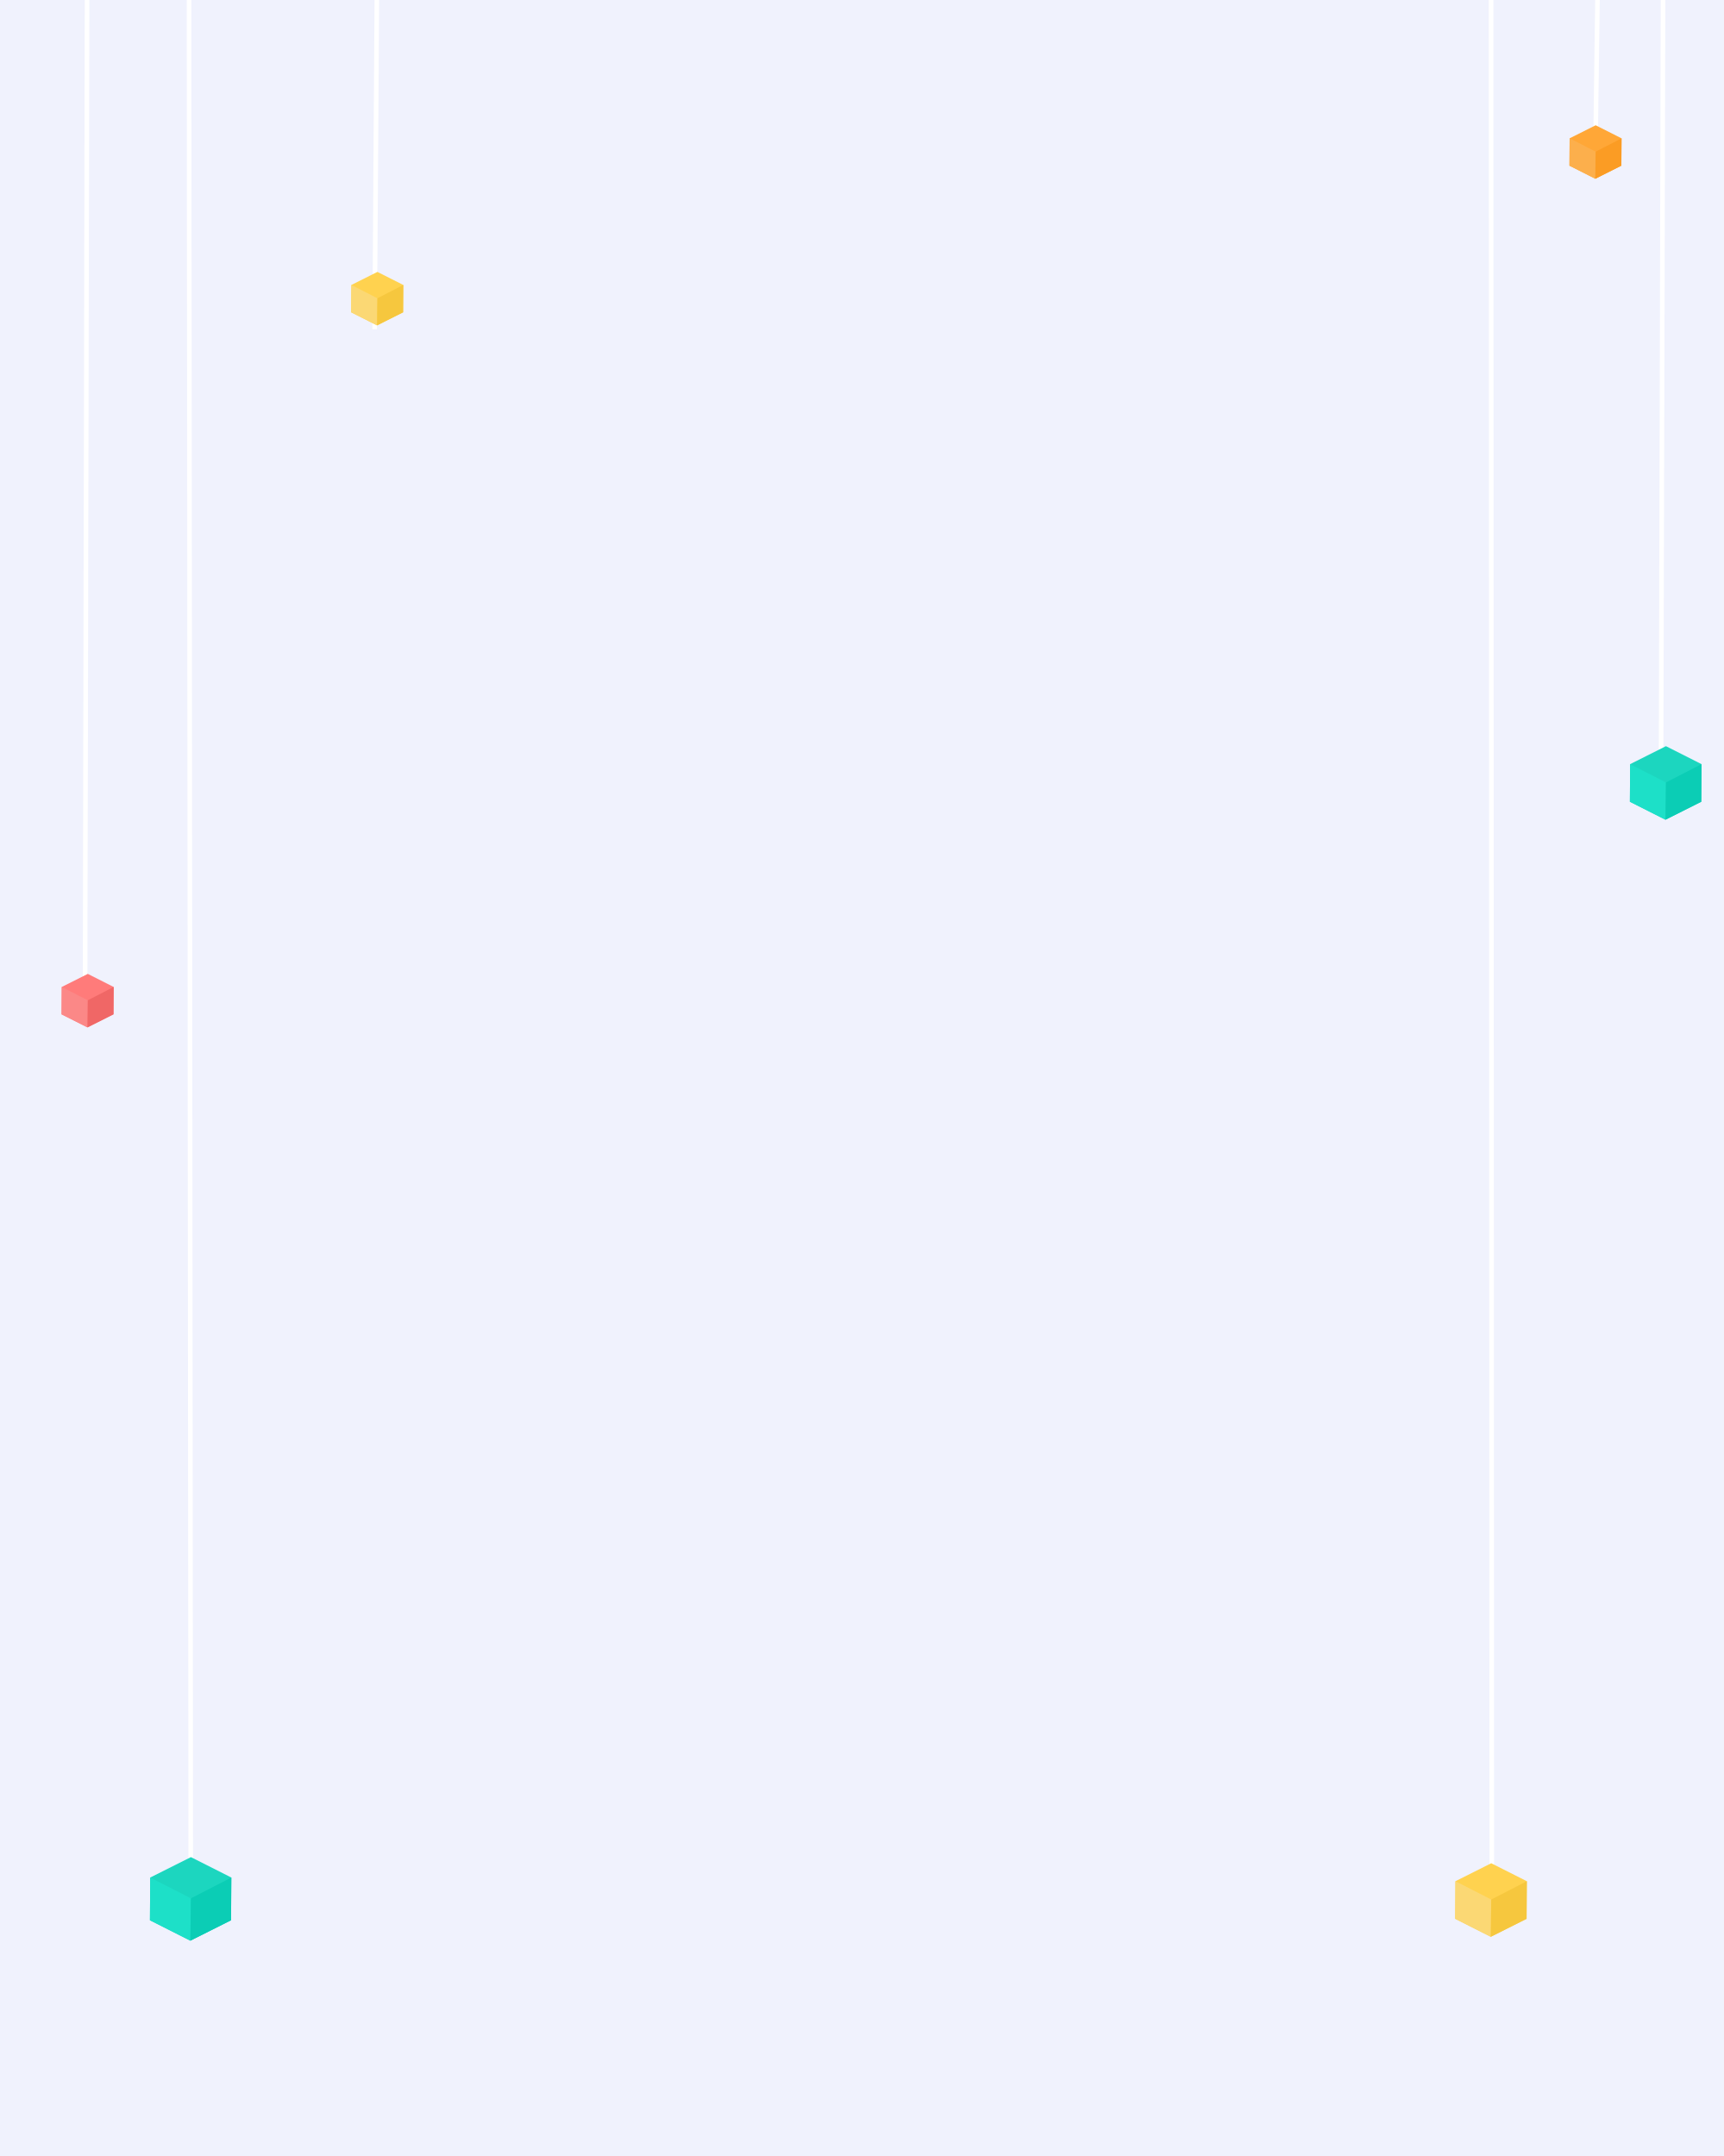
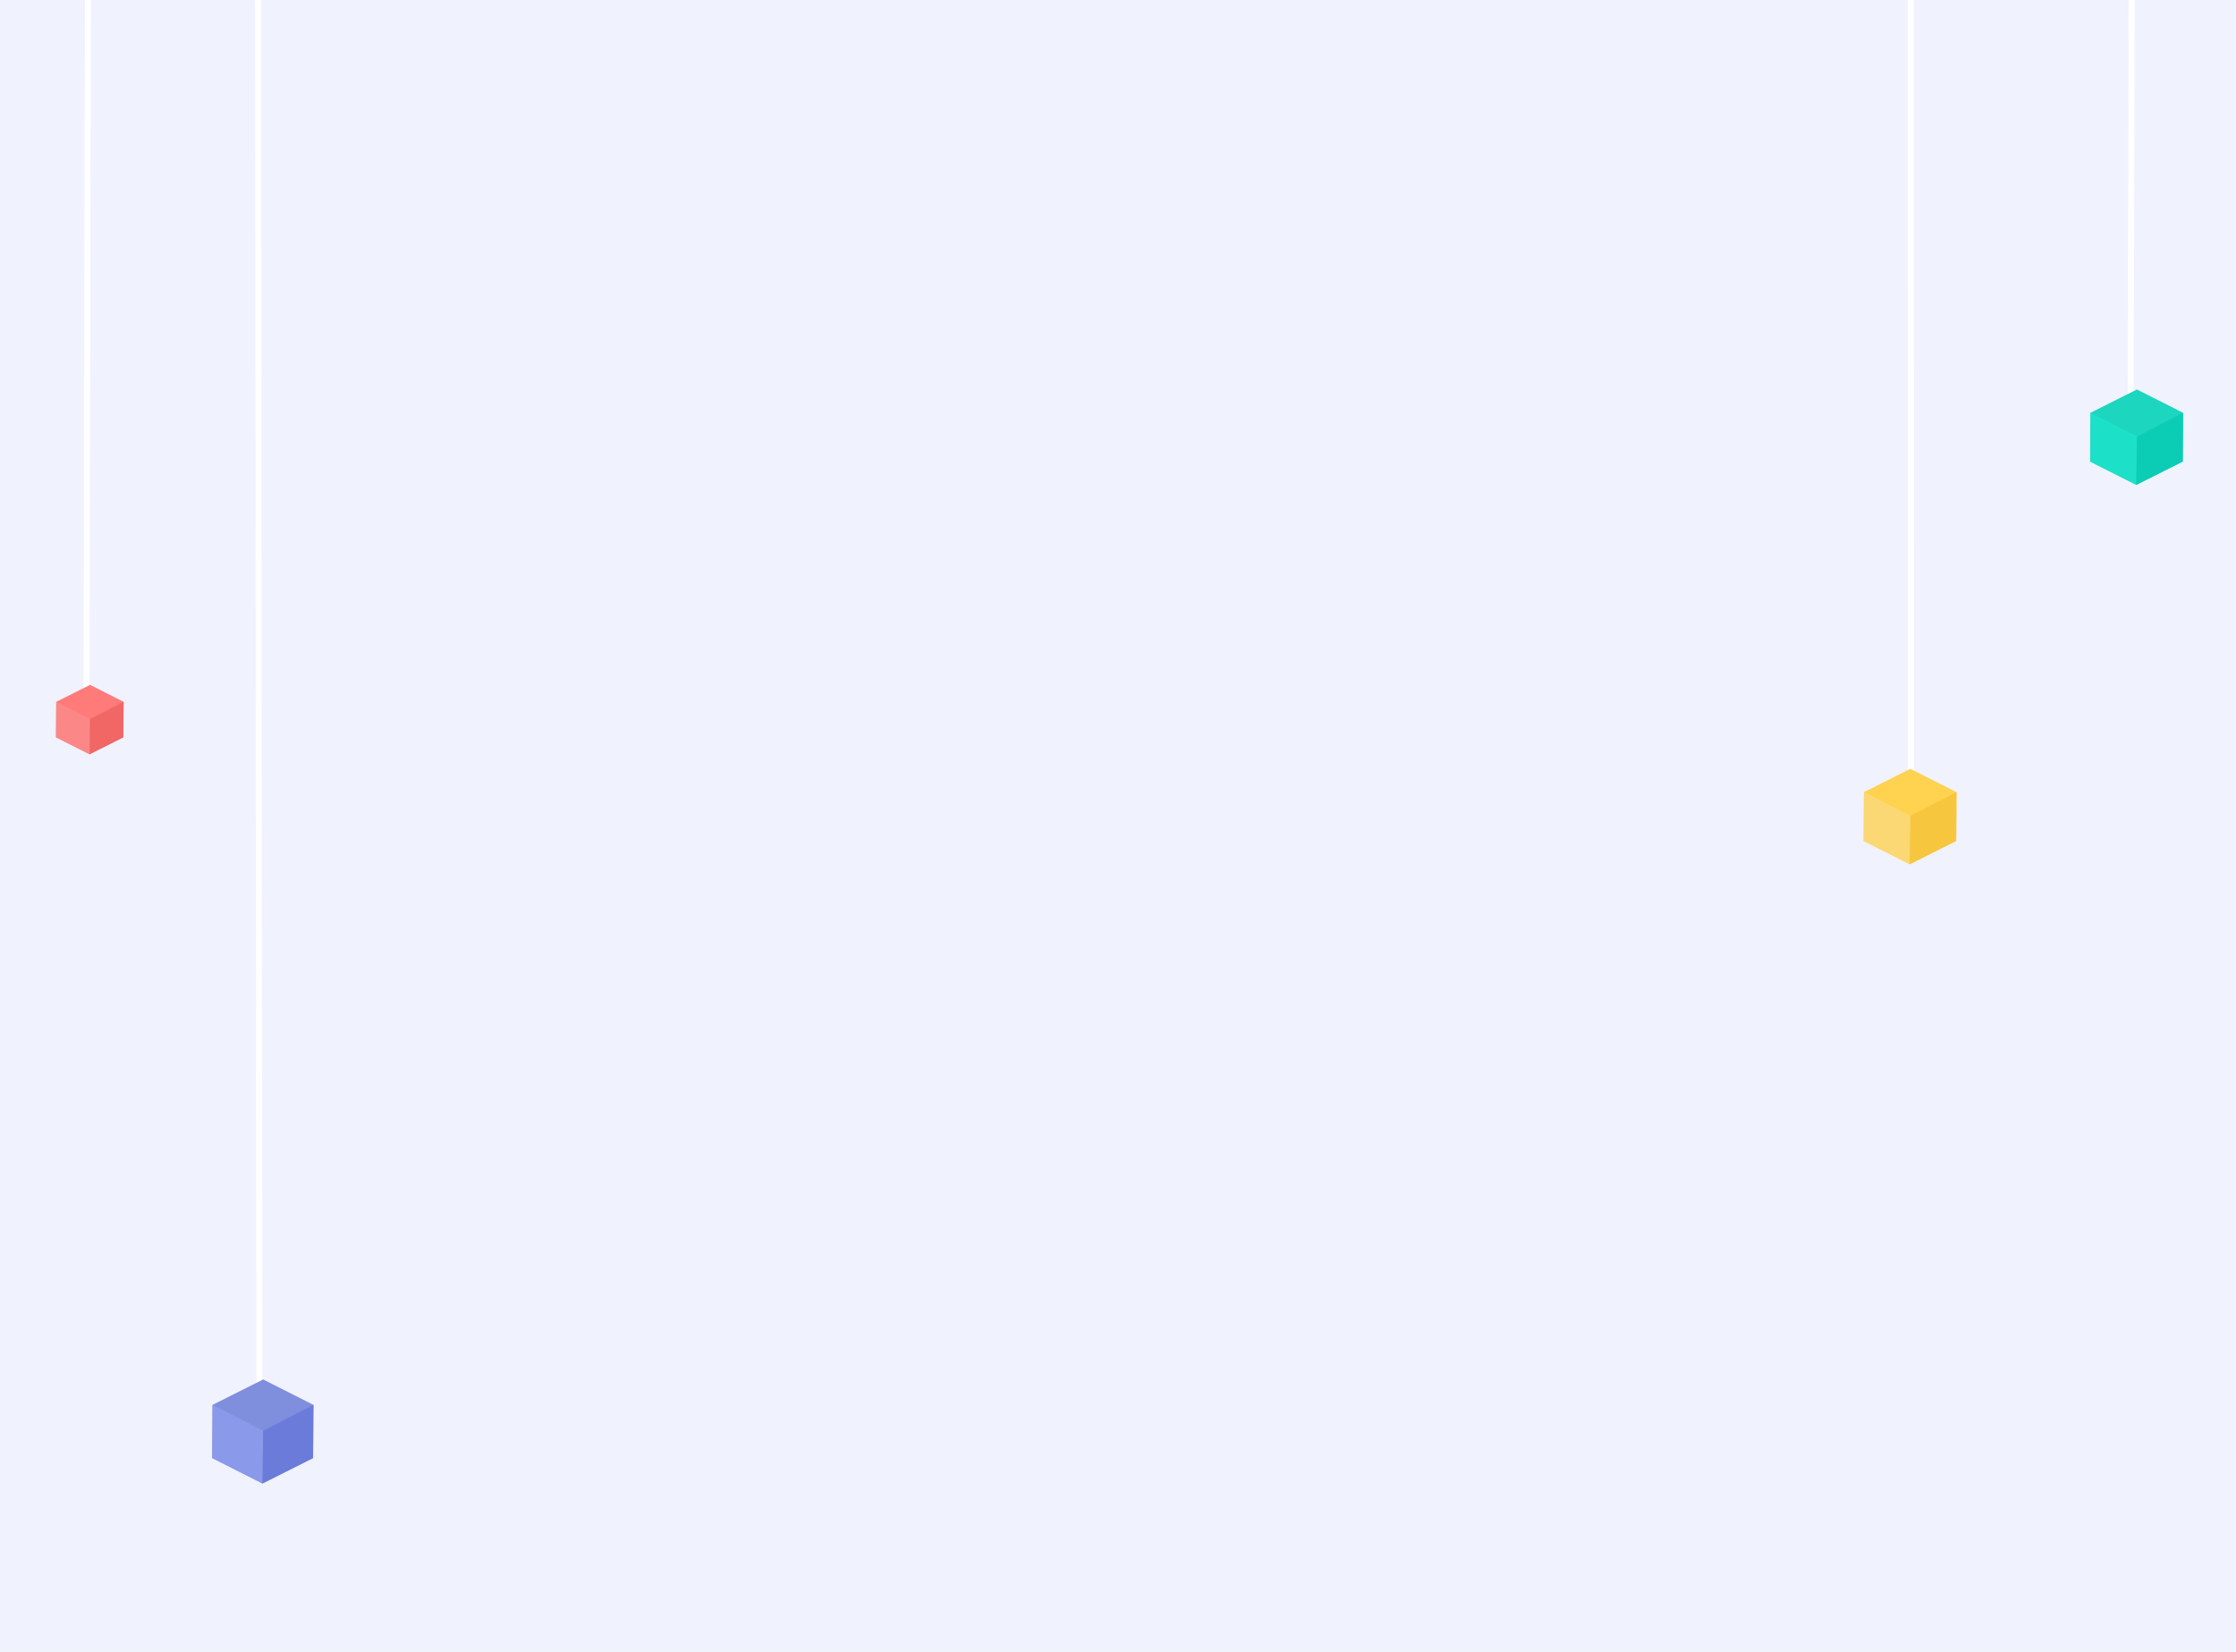
- <svg xmlns="http://www.w3.org/2000/svg" width="375px" height="469px" viewBox="0 0 375 469" version="1.1">
+ <svg xmlns="http://www.w3.org/2000/svg" width="375px" height="277px" viewBox="0 0 375 277" version="1.1">
  <g id="background_header_mov" stroke="none" stroke-width="1" fill="none" fill-rule="evenodd">
-     <rect fill="#F0F2FD" x="0" y="0" width="375" height="469" />
-     <g id="Conecta-Copy-3" transform="translate(13, -1)">
+     <rect fill="#F0F2FD" x="0" y="0" width="375" height="277" />
+     <g id="Conecta-Copy-3" transform="translate(9, -277)">
      <g id="background">
-         <line x1="28.5" y1="414.125" x2="28.117" y2="1" id="Line-3-Copy-3" stroke="#FFFFFF" stroke-linecap="square" />
-         <line x1="5.5" y1="219.125" x2="5.942" y2="1" id="Line-3-Copy-6" stroke="#FFFFFF" stroke-linecap="square" />
-         <line x1="68.5" y1="72.125" x2="68.972" y2="1" id="Line-3-Copy-7" stroke="#FFFFFF" stroke-linecap="square" />
-         <line x1="334.033" y1="34.5" x2="334.5" y2="0.5" id="Line-3-Copy-4" stroke="#FFFFFF" stroke-linecap="square" />
-         <line x1="348.315" y1="171.125" x2="348.751" y2="1" id="Line-3-Copy-8" stroke="#FFFFFF" stroke-linecap="square" />
-         <line x1="311.5" y1="414.5" x2="311.345" y2="1.375" id="Line-3-Copy-5" stroke="#FFFFFF" stroke-linecap="square" />
-         <g id="green_square" transform="translate(341, 163)">
+         <line x1="34.5" y1="517.125" x2="34.117" y2="104" id="Line-3-Copy-3" stroke="#FFFFFF" stroke-linecap="square" />
+         <line x1="5.5" y1="398.125" x2="5.942" y2="180" id="Line-3-Copy-6" stroke="#FFFFFF" stroke-linecap="square" />
+         <line x1="348.315" y1="350.125" x2="348.751" y2="180" id="Line-3-Copy-8" stroke="#FFFFFF" stroke-linecap="square" />
+         <line x1="311.5" y1="413.125" x2="311.345" y2="0" id="Line-3-Copy-5" stroke="#FFFFFF" stroke-linecap="square" />
+         <g id="green_square" transform="translate(341, 342)">
          <g id="Group-20-Copy" transform="translate(-3.654107, 0.314509)">
-             <path d="M4.195,12.091 L4.25,3.909 L12.036,1.83408844e-13 L19.776,3.909 L19.721,12.091 L11.935,16 L4.195,12.091 Z" id="Combined-Shape" fill="#1CD6BF" />
+             <path d="M4.195,12.091 L4.25,3.909 L12.036,1.80300219e-13 L19.776,3.909 L19.721,12.091 L11.935,16 L4.195,12.091 Z" id="Combined-Shape" fill="#1CD6BF" />
            <polygon id="Rectangle" fill="#1DE0C8" transform="translate(8.085449, 9.961631) rotate(-45) translate(-8.085449, -9.961631) " points="9.653 2.97 3.828 8.717 6.537 16.953 12.342 11.292" />
            <polygon id="Rectangle" fill="#0BCDB5" transform="translate(15.88568, 9.984761) rotate(-45) translate(-15.88568, -9.984761) " points="8.838 11.445 17.108 14.186 22.933 8.439 14.643 5.783" />
          </g>
        </g>
-         <g id="green_square" transform="translate(19, 404.6247)">
-           <g id="Group-20-Copy" transform="translate(-4.152394, 0.357397)">
-             <path d="M4.767,13.74 L4.83,4.442 L13.678,2.0250468e-13 L22.473,4.442 L22.41,13.74 L13.562,18.182 L4.767,13.74 Z" id="Combined-Shape" fill="#1CD6BF" />
-             <polygon id="Rectangle" fill="#1DE0C8" transform="translate(9.18801, 11.32004) rotate(-45) translate(-9.18801, -11.32004) " points="10.97 3.375 4.351 9.905 7.429 19.265 14.025 12.832" />
-             <polygon id="Rectangle" fill="#0BCDB5" transform="translate(18.05191, 11.34632) rotate(-45) translate(-18.05191, -11.34632) " points="10.044 13.005 19.441 16.121 26.06 9.59 16.64 6.572" />
+         <g id="purple_square" transform="translate(26, 508)">
+           <g id="Group-20-Copy-4" transform="translate(-3.980769, 0.342857)">
+             <path d="M4.57,13.181 L4.63,4.261 L13.112,1.90070182e-13 L21.544,4.261 L21.484,13.181 L13.002,17.442 L4.57,13.181 Z" id="Combined-Shape" fill="#808EDE" />
+             <polygon id="Rectangle" fill="#8A99EA" transform="translate(8.808242, 10.85952) rotate(-45) translate(-8.808242, -10.85952) " points="10.52 3.239 4.17 9.504 7.119 18.48 13.447 12.308" />
+             <polygon id="Rectangle" fill="#6B7BDA" transform="translate(17.30581, 10.88472) rotate(-45) translate(-17.30581, -10.88472) " points="9.625 12.478 18.636 15.463 24.986 9.198 15.954 6.306" />
          </g>
        </g>
-         <g id="yellow_square" transform="translate(303, 406)">
+         <g id="yellow_square" transform="translate(303, 405.6247)">
          <g id="Group-20" transform="translate(-3.654107, 0.314509)">
-             <path d="M4.195,12.091 L4.25,3.909 L12.036,1.76747506e-13 L19.776,3.909 L19.721,12.091 L11.935,16 L4.195,12.091 Z" id="Combined-Shape" fill="#FFD24F" />
+             <path d="M4.195,12.091 L4.25,3.909 L12.036,1.72306613e-13 L19.776,3.909 L19.721,12.091 L11.935,16 L4.195,12.091 Z" id="Combined-Shape" fill="#FFD24F" />
            <polygon id="Rectangle" fill="#FBD874" transform="translate(8.085449, 9.961631) rotate(-45) translate(-8.085449, -9.961631) " points="9.653 2.97 3.828 8.717 6.537 16.953 12.342 11.292" />
            <polygon id="Rectangle" fill="#F6C73E" transform="translate(15.88568, 9.984761) rotate(-45) translate(-15.88568, -9.984761) " points="8.838 11.445 17.108 14.186 22.933 8.439 14.643 5.783" />
          </g>
        </g>
-         <g id="red_square" transform="translate(0, 212.6247)">
+         <g id="red_square" transform="translate(0, 391.6247)">
          <g id="Group-20-Copy-5" transform="translate(-2.657532, 0.228734)">
-             <path d="M3.051,8.794 L3.091,2.843 L8.754,1.25677246e-13 L14.383,2.843 L14.342,8.794 L8.68,11.637 L3.051,8.794 Z" id="Combined-Shape" fill="#FF7B7A" />
+             <path d="M3.051,8.794 L3.091,2.843 L8.754,1.2390089e-13 L14.383,2.843 L14.342,8.794 L8.68,11.637 L3.051,8.794 Z" id="Combined-Shape" fill="#FF7B7A" />
            <polygon id="Rectangle" fill="#FB8887" transform="translate(5.880326, 7.244823) rotate(-45) translate(-5.880326, -7.244823) " points="7.021 2.16 2.784 6.339 4.754 12.33 8.976 8.212" />
            <polygon id="Rectangle" fill="#F06766" transform="translate(11.55322, 7.261645) rotate(-45) translate(-11.55322, -7.261645) " points="6.428 8.323 12.442 10.317 16.679 6.138 10.65 4.206" />
-           </g>
-         </g>
-         <g id="orange_square" transform="translate(328, 28.01919)">
-           <g id="Group-20-Copy-2" transform="translate(-2.657532, 0.228734)">
-             <path d="M3.051,8.794 L3.091,2.843 L8.754,1.2922996e-13 L14.383,2.843 L14.342,8.794 L8.68,11.637 L3.051,8.794 Z" id="Combined-Shape" fill="#FFA737" />
-             <polygon id="Rectangle" fill="#FCAF4C" transform="translate(5.880326, 7.244823) rotate(-45) translate(-5.880326, -7.244823) " points="7.021 2.16 2.784 6.339 4.754 12.33 8.976 8.212" />
-             <polygon id="Rectangle" fill="#FB9C24" transform="translate(11.55322, 7.261645) rotate(-45) translate(-11.55322, -7.261645) " points="6.428 8.323 12.442 10.317 16.679 6.138 10.65 4.206" />
-           </g>
-         </g>
-         <g id="yellow_square" transform="translate(63, 59.91684)">
-           <g id="Group-20" transform="translate(-2.657532, 0.228734)">
-             <path d="M3.051,8.794 L3.091,2.843 L8.754,1.32782674e-13 L14.383,2.843 L14.342,8.794 L8.68,11.637 L3.051,8.794 Z" id="Combined-Shape" fill="#FFD24F" />
-             <polygon id="Rectangle" fill="#FBD874" transform="translate(5.880326, 7.244823) rotate(-45) translate(-5.880326, -7.244823) " points="7.021 2.16 2.784 6.339 4.754 12.33 8.976 8.212" />
-             <polygon id="Rectangle" fill="#F6C73E" transform="translate(11.55322, 7.261645) rotate(-45) translate(-11.55322, -7.261645) " points="6.428 8.323 12.442 10.317 16.679 6.138 10.65 4.206" />
          </g>
        </g>
      </g>
    </g>
  </g>
</svg>
